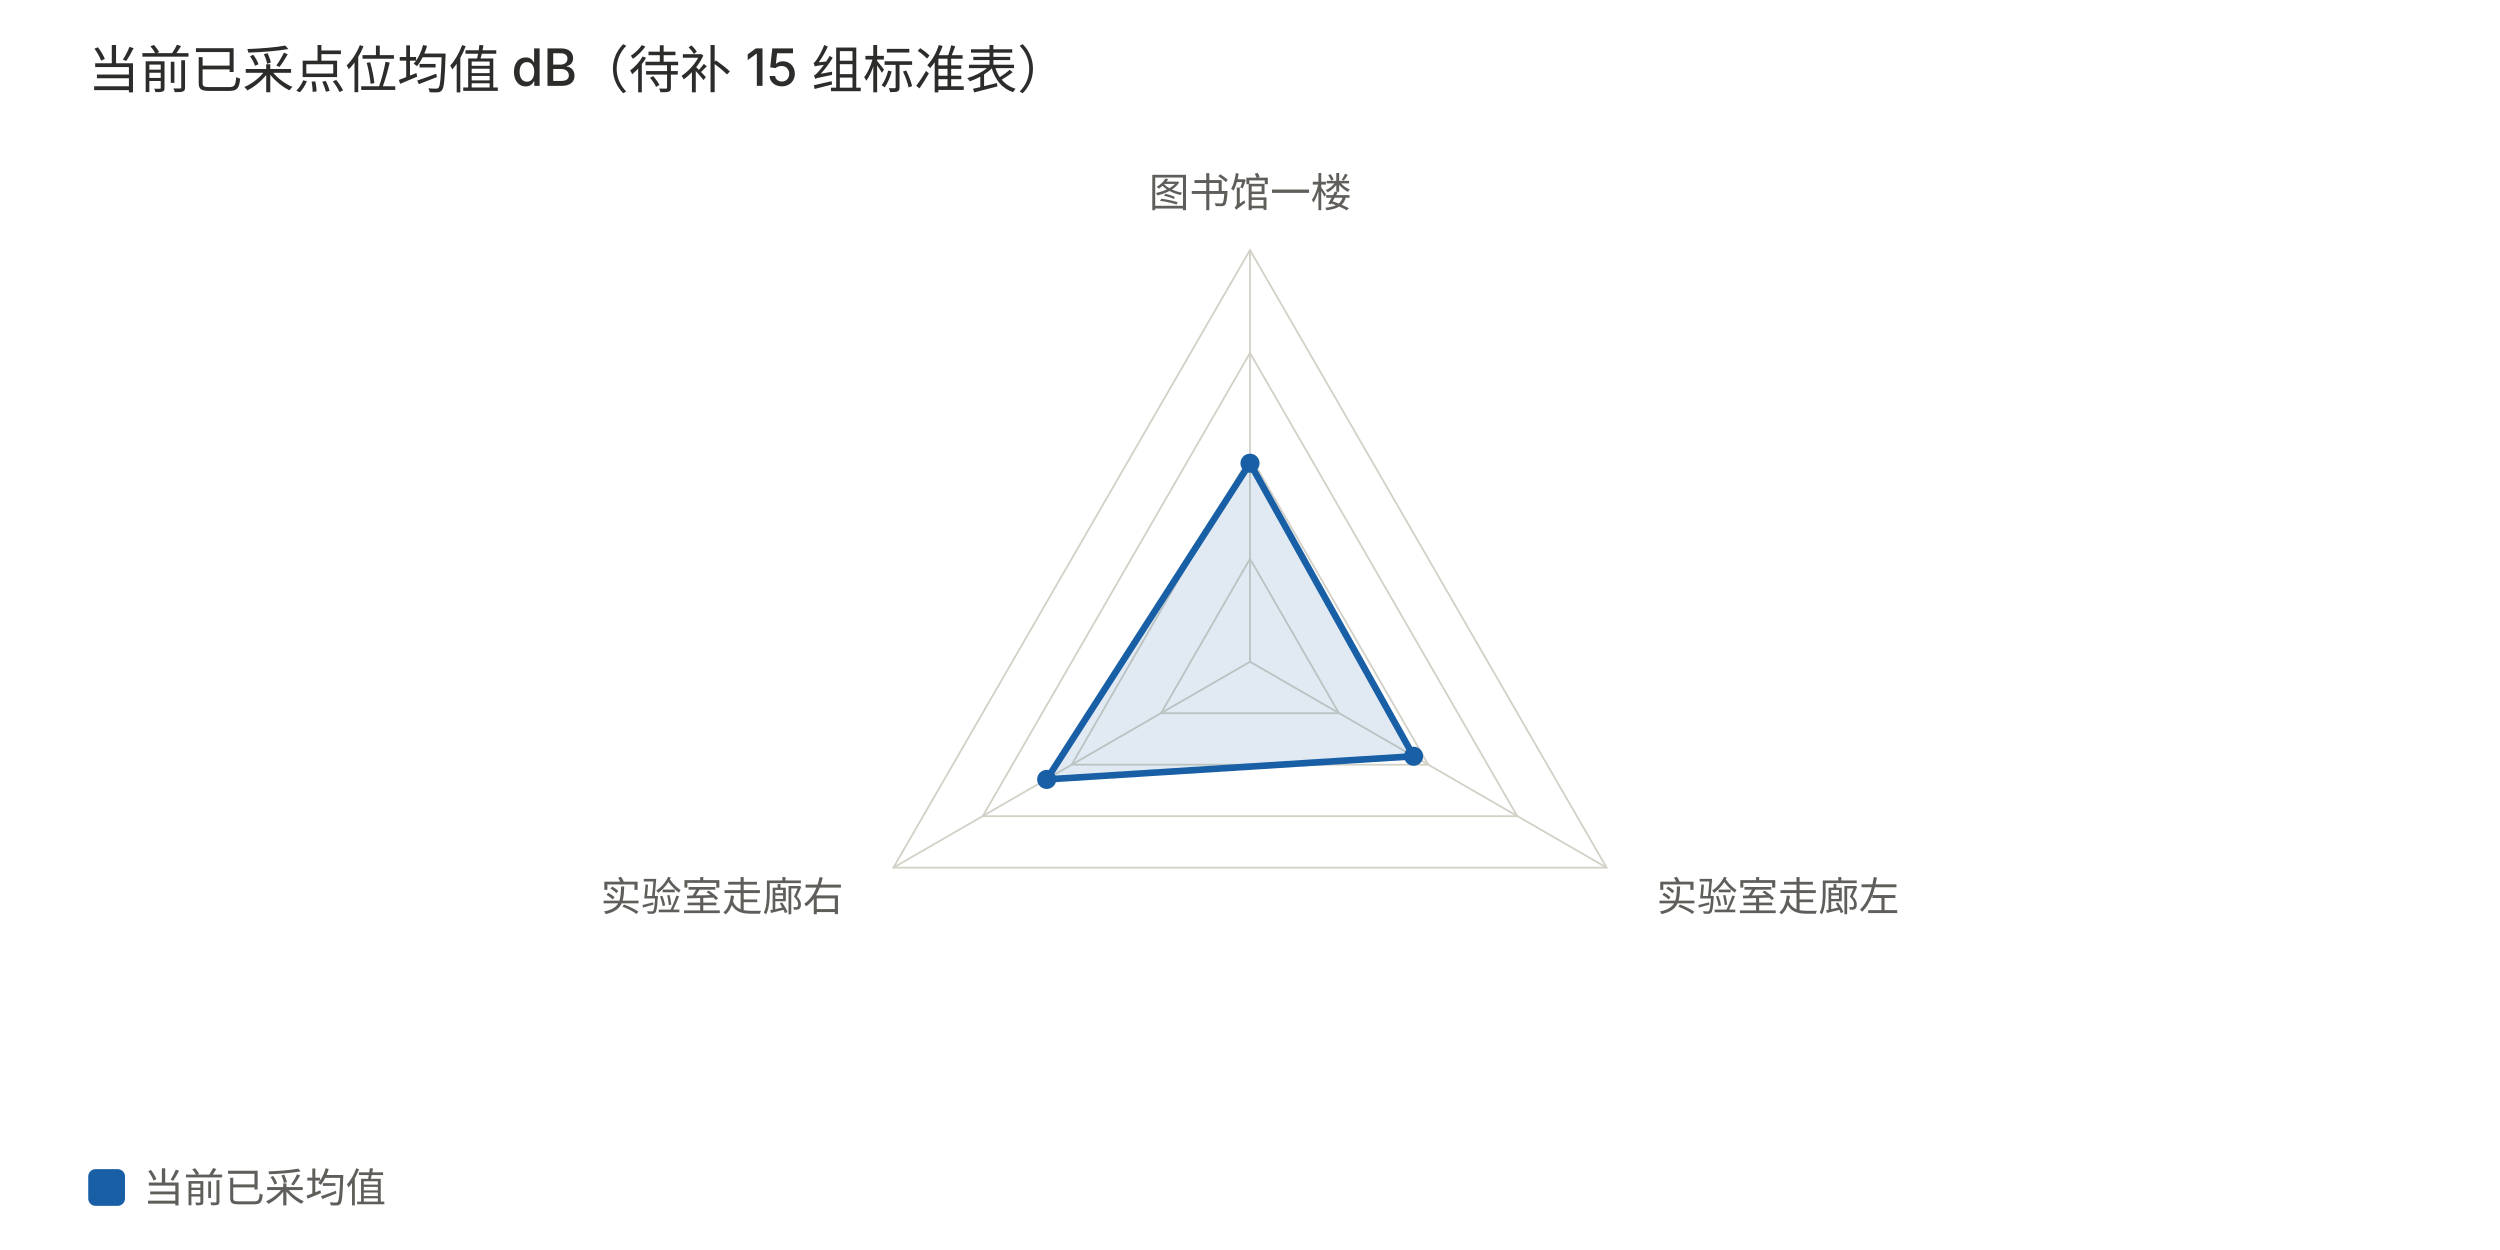
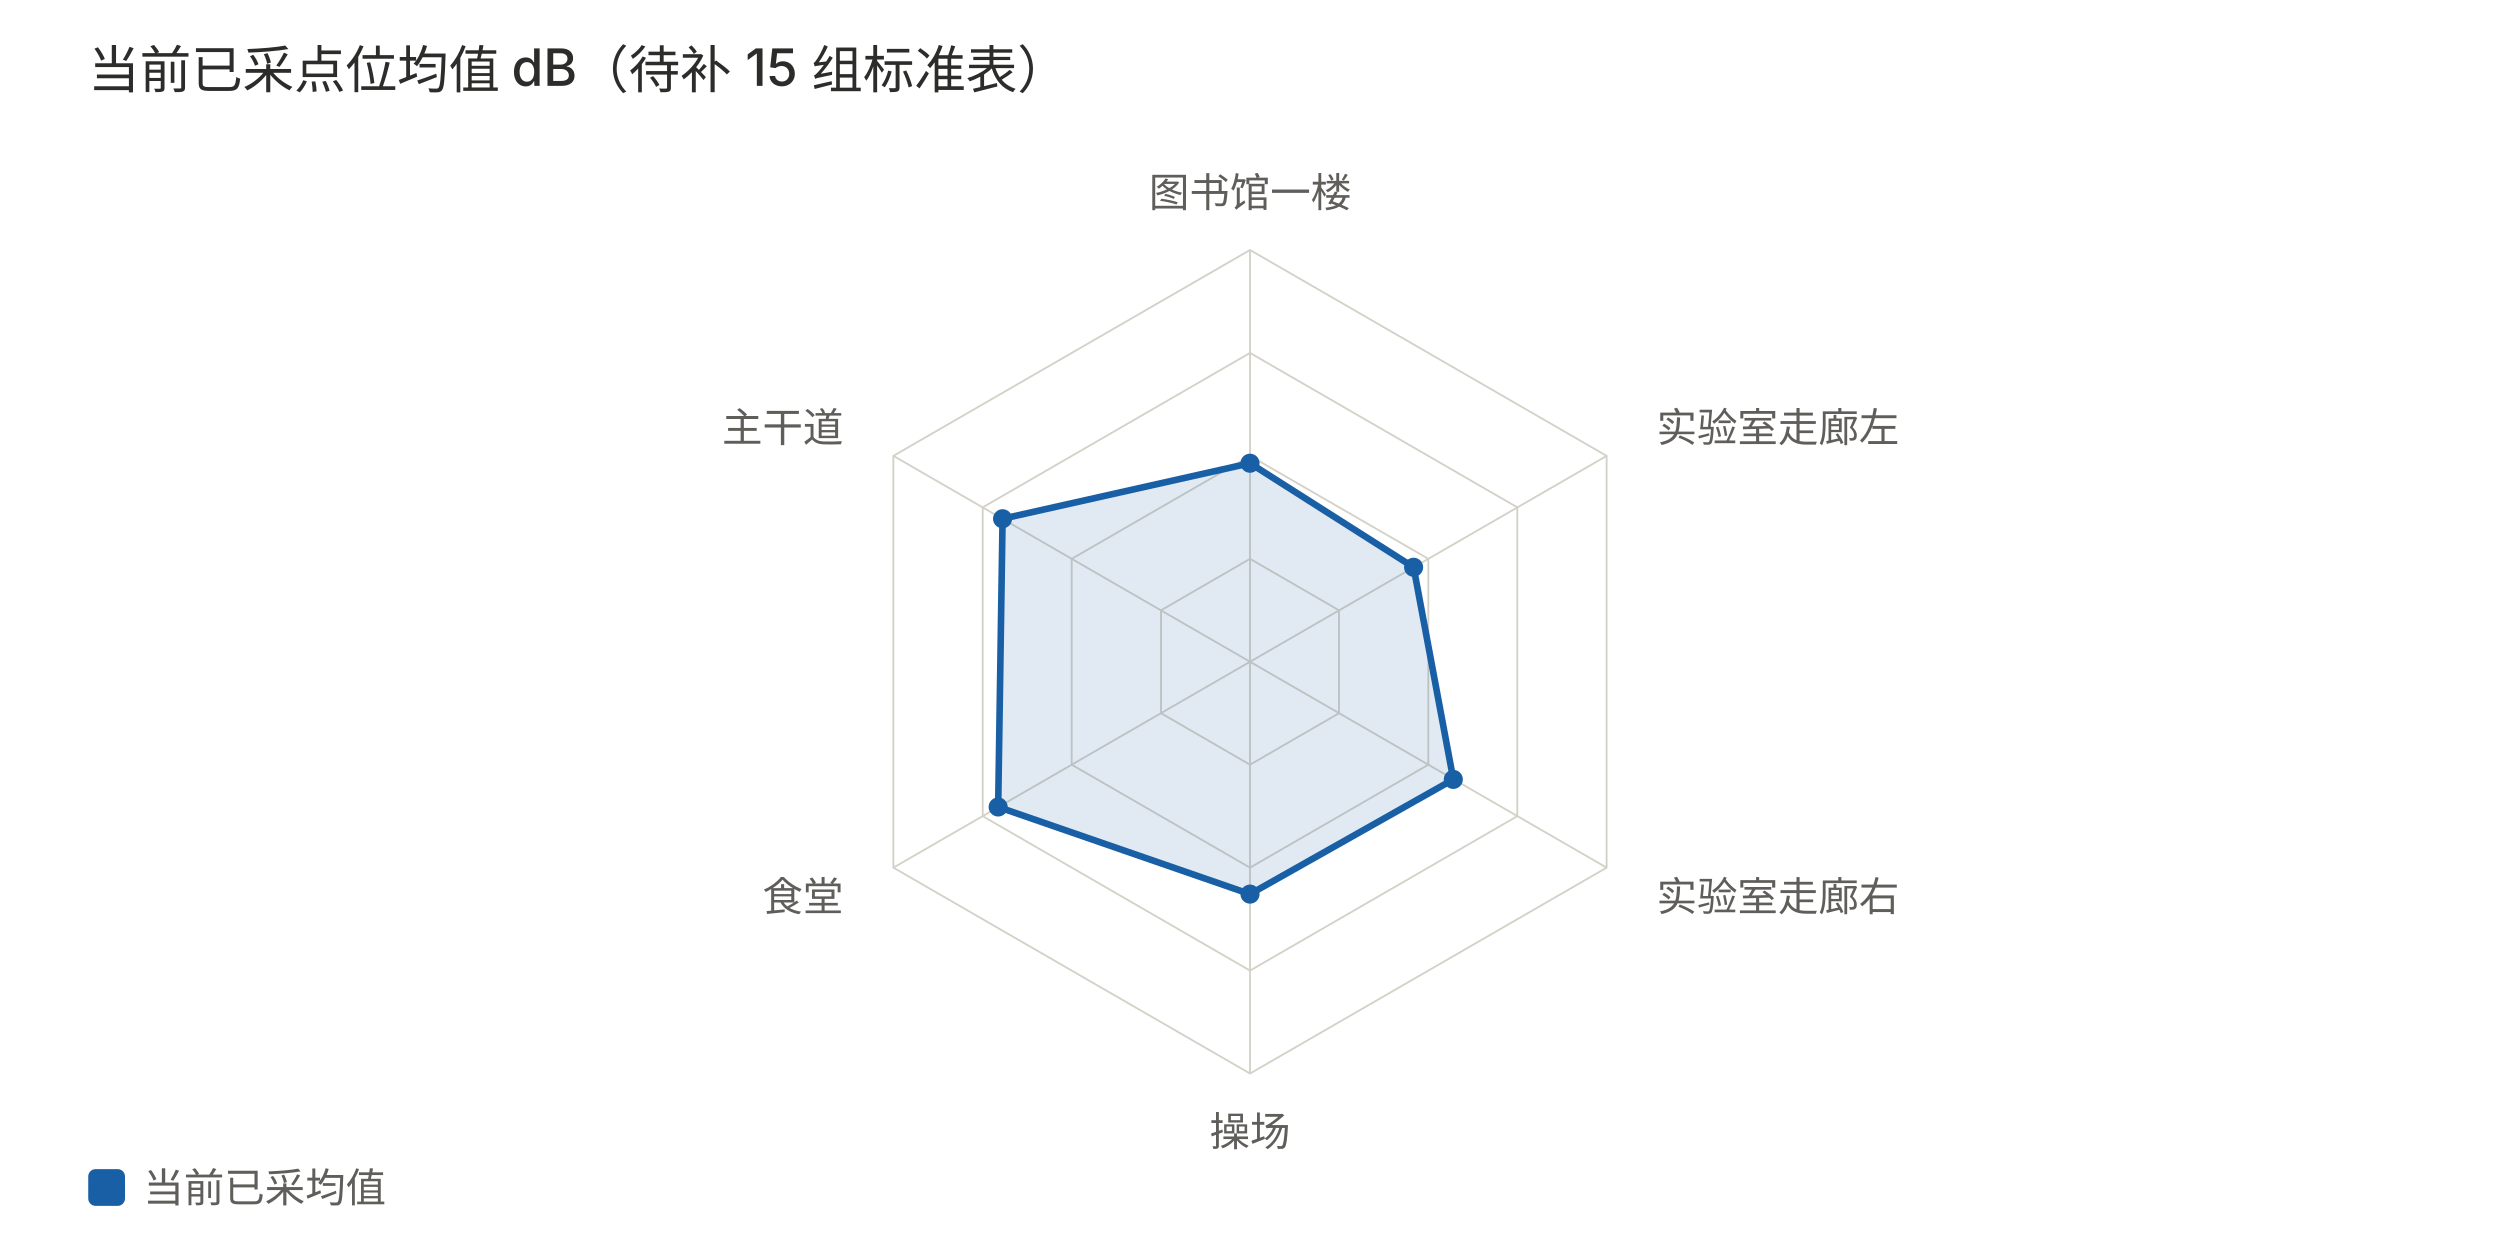
<svg xmlns="http://www.w3.org/2000/svg" viewBox="0 0 680 340" width="100%" role="img">
  <rect width="680" height="340" fill="#FFFFFF" />
  <g font-family="system-ui, -apple-system, Segoe UI, Microsoft YaHei, sans-serif">
    <text x="24" y="24" font-size="14" font-weight="500" fill="#2C2C2A">当前已采点位均值 dB（待补 15 组标准表）</text>
-     <polygon points="340.0,152.0 364.2,194.0 315.8,194.0" fill="none" stroke="#D3D1C7" stroke-width="0.5" />
-     <polygon points="340.0,124.0 388.5,208.0 291.5,208.0" fill="none" stroke="#D3D1C7" stroke-width="0.5" />
-     <polygon points="340.0,96.0 412.7,222.0 267.3,222.0" fill="none" stroke="#D3D1C7" stroke-width="0.5" />
-     <polygon points="340.0,68.0 437.0,236.0 243.0,236.0" fill="none" stroke="#D3D1C7" stroke-width="0.5" />
+     <polygon points="340.0,152.0 364.2,166.0 364.2,194.0 340.0,208.0 315.8,194.0 315.8,166.0" fill="none" stroke="#D3D1C7" stroke-width="0.5" />
+     <polygon points="340.0,124.0 388.5,152.0 388.5,208.0 340.0,236.0 291.5,208.0 291.5,152.0" fill="none" stroke="#D3D1C7" stroke-width="0.5" />
+     <polygon points="340.0,96.0 412.7,138.0 412.7,222.0 340.0,264.0 267.3,222.0 267.3,138.0" fill="none" stroke="#D3D1C7" stroke-width="0.5" />
+     <polygon points="340.0,68.0 437.0,124.0 437.0,236.0 340.0,292.0 243.0,236.0 243.0,124.0" fill="none" stroke="#D3D1C7" stroke-width="0.5" />
    <line x1="340.0" y1="180.0" x2="340.0" y2="68.0" stroke="#D3D1C7" stroke-width="0.5" />
    <text x="340.0" y="56.3" font-size="11" fill="#5F5E5A" text-anchor="middle">图书馆一楼</text>
+     <line x1="340.0" y1="180.0" x2="437.0" y2="124.0" stroke="#D3D1C7" stroke-width="0.5" />
+     <text x="450.6" y="120.2" font-size="11" fill="#5F5E5A" text-anchor="start">实验室走廊左</text>
    <line x1="340.0" y1="180.0" x2="437.0" y2="236.0" stroke="#D3D1C7" stroke-width="0.5" />
-     <text x="450.6" y="247.8" font-size="11" fill="#5F5E5A" text-anchor="start">实验室走廊左</text>
+     <text x="450.6" y="247.8" font-size="11" fill="#5F5E5A" text-anchor="start">实验室走廊右</text>
+     <line x1="340.0" y1="180.0" x2="340.0" y2="292.0" stroke="#D3D1C7" stroke-width="0.5" />
+     <text x="340.0" y="311.7" font-size="11" fill="#5F5E5A" text-anchor="middle">操场</text>
    <line x1="340.0" y1="180.0" x2="243.0" y2="236.0" stroke="#D3D1C7" stroke-width="0.5" />
-     <text x="229.4" y="247.8" font-size="11" fill="#5F5E5A" text-anchor="end">实验室走廊右</text>
-     <polygon points="340.0,126.0 384.5,205.7 284.7,212.0" fill="#185FA5" fill-opacity="0.13" stroke="#185FA5" stroke-width="1.8" />
+     <text x="229.4" y="247.8" font-size="11" fill="#5F5E5A" text-anchor="end">食堂</text>
+     <line x1="340.0" y1="180.0" x2="243.0" y2="124.0" stroke="#D3D1C7" stroke-width="0.5" />
+     <text x="229.4" y="120.2" font-size="11" fill="#5F5E5A" text-anchor="end">主干道</text>
+     <polygon points="340.0,126.0 384.5,154.3 395.3,212.0 340.0,243.2 271.5,219.5 272.7,141.1" fill="#185FA5" fill-opacity="0.13" stroke="#185FA5" stroke-width="1.8" />
    <circle cx="340.0" cy="126.0" r="2.6" fill="#185FA5" />
-     <circle cx="384.5" cy="205.7" r="2.6" fill="#185FA5" />
-     <circle cx="284.7" cy="212.0" r="2.6" fill="#185FA5" />
+     <circle cx="384.5" cy="154.3" r="2.6" fill="#185FA5" />
+     <circle cx="395.3" cy="212.0" r="2.6" fill="#185FA5" />
+     <circle cx="340.0" cy="243.2" r="2.6" fill="#185FA5" />
+     <circle cx="271.5" cy="219.5" r="2.6" fill="#185FA5" />
+     <circle cx="272.7" cy="141.1" r="2.6" fill="#185FA5" />
    <rect x="24" y="318" width="10" height="10" rx="2" fill="#185FA5" />
    <text x="39" y="327" font-size="11" fill="#5F5E5A">当前已采均值</text>
  </g>
</svg>
